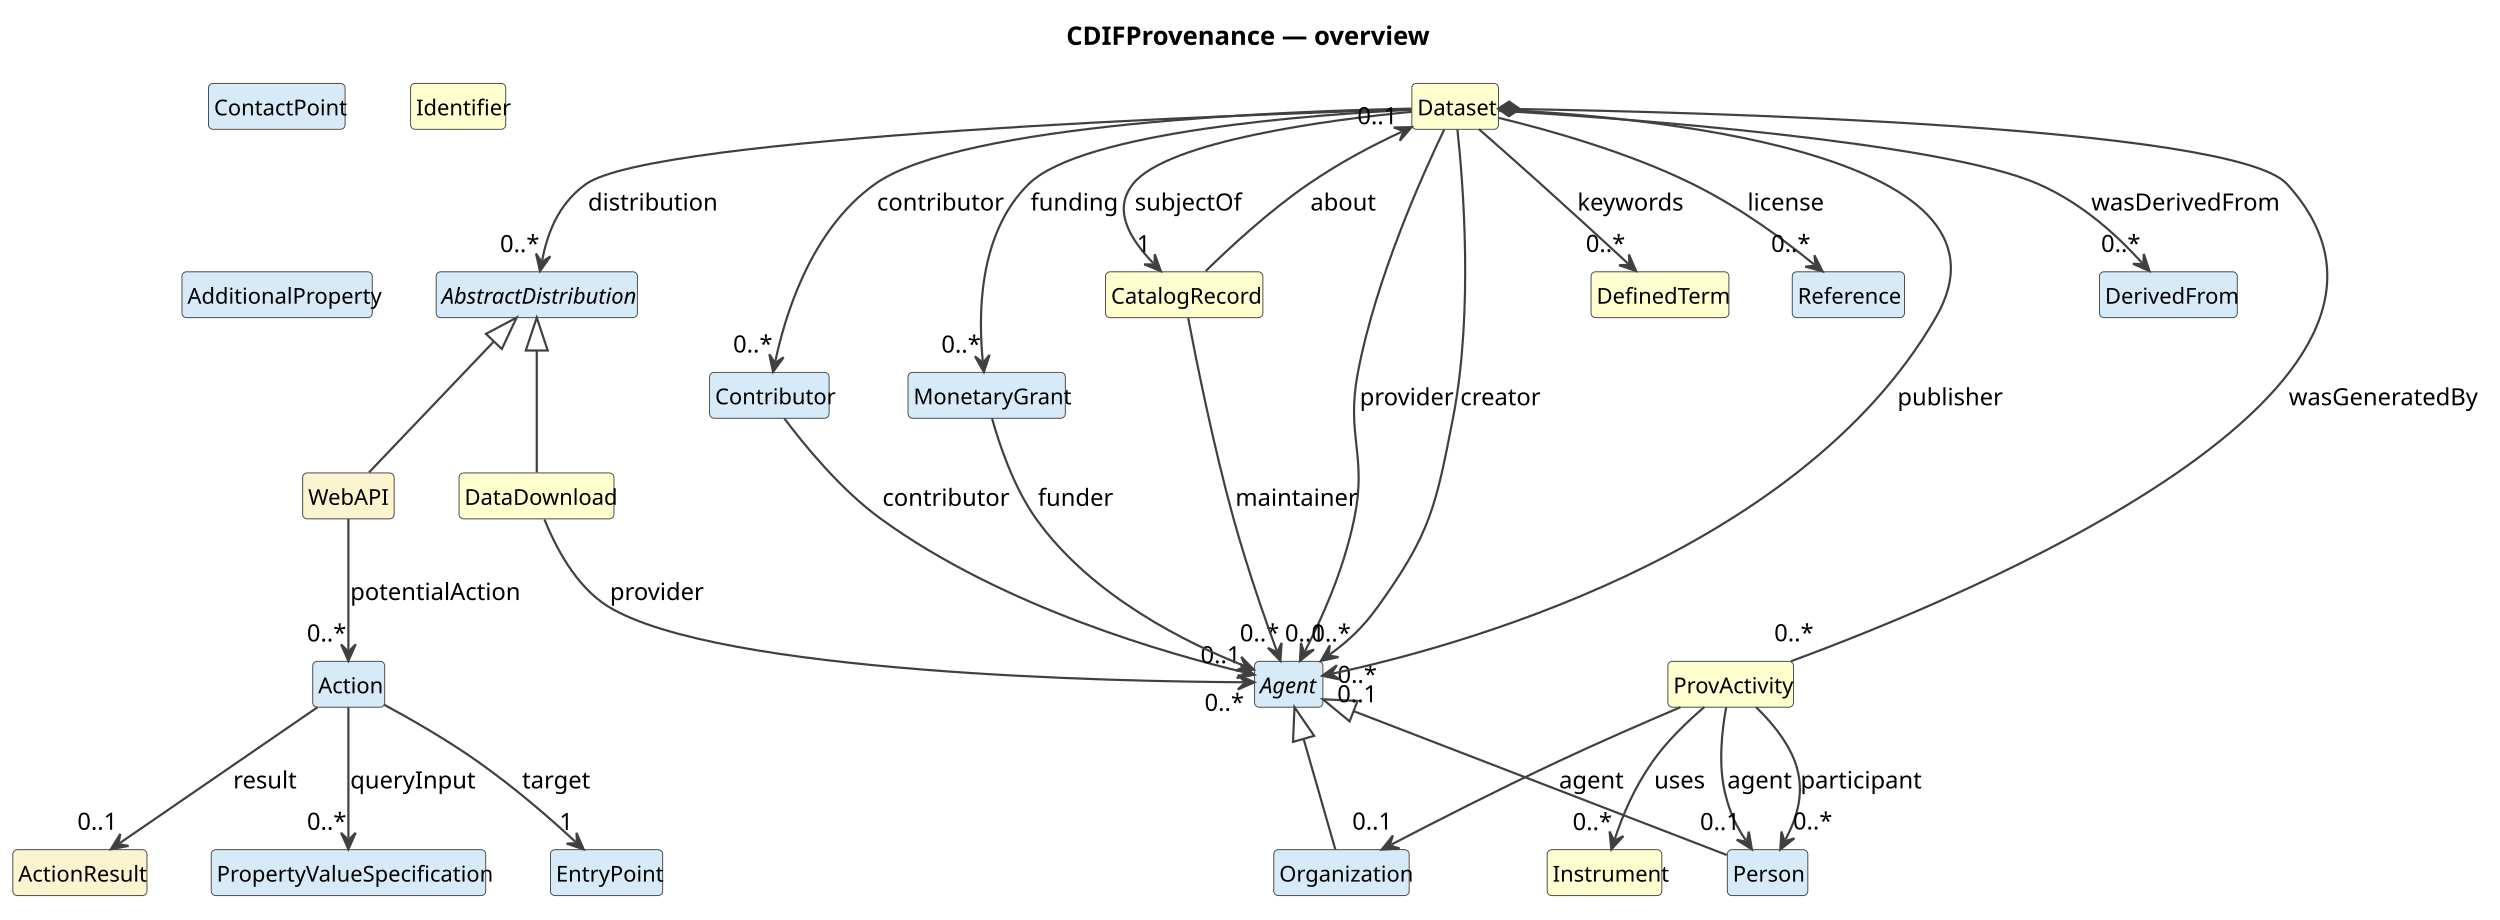
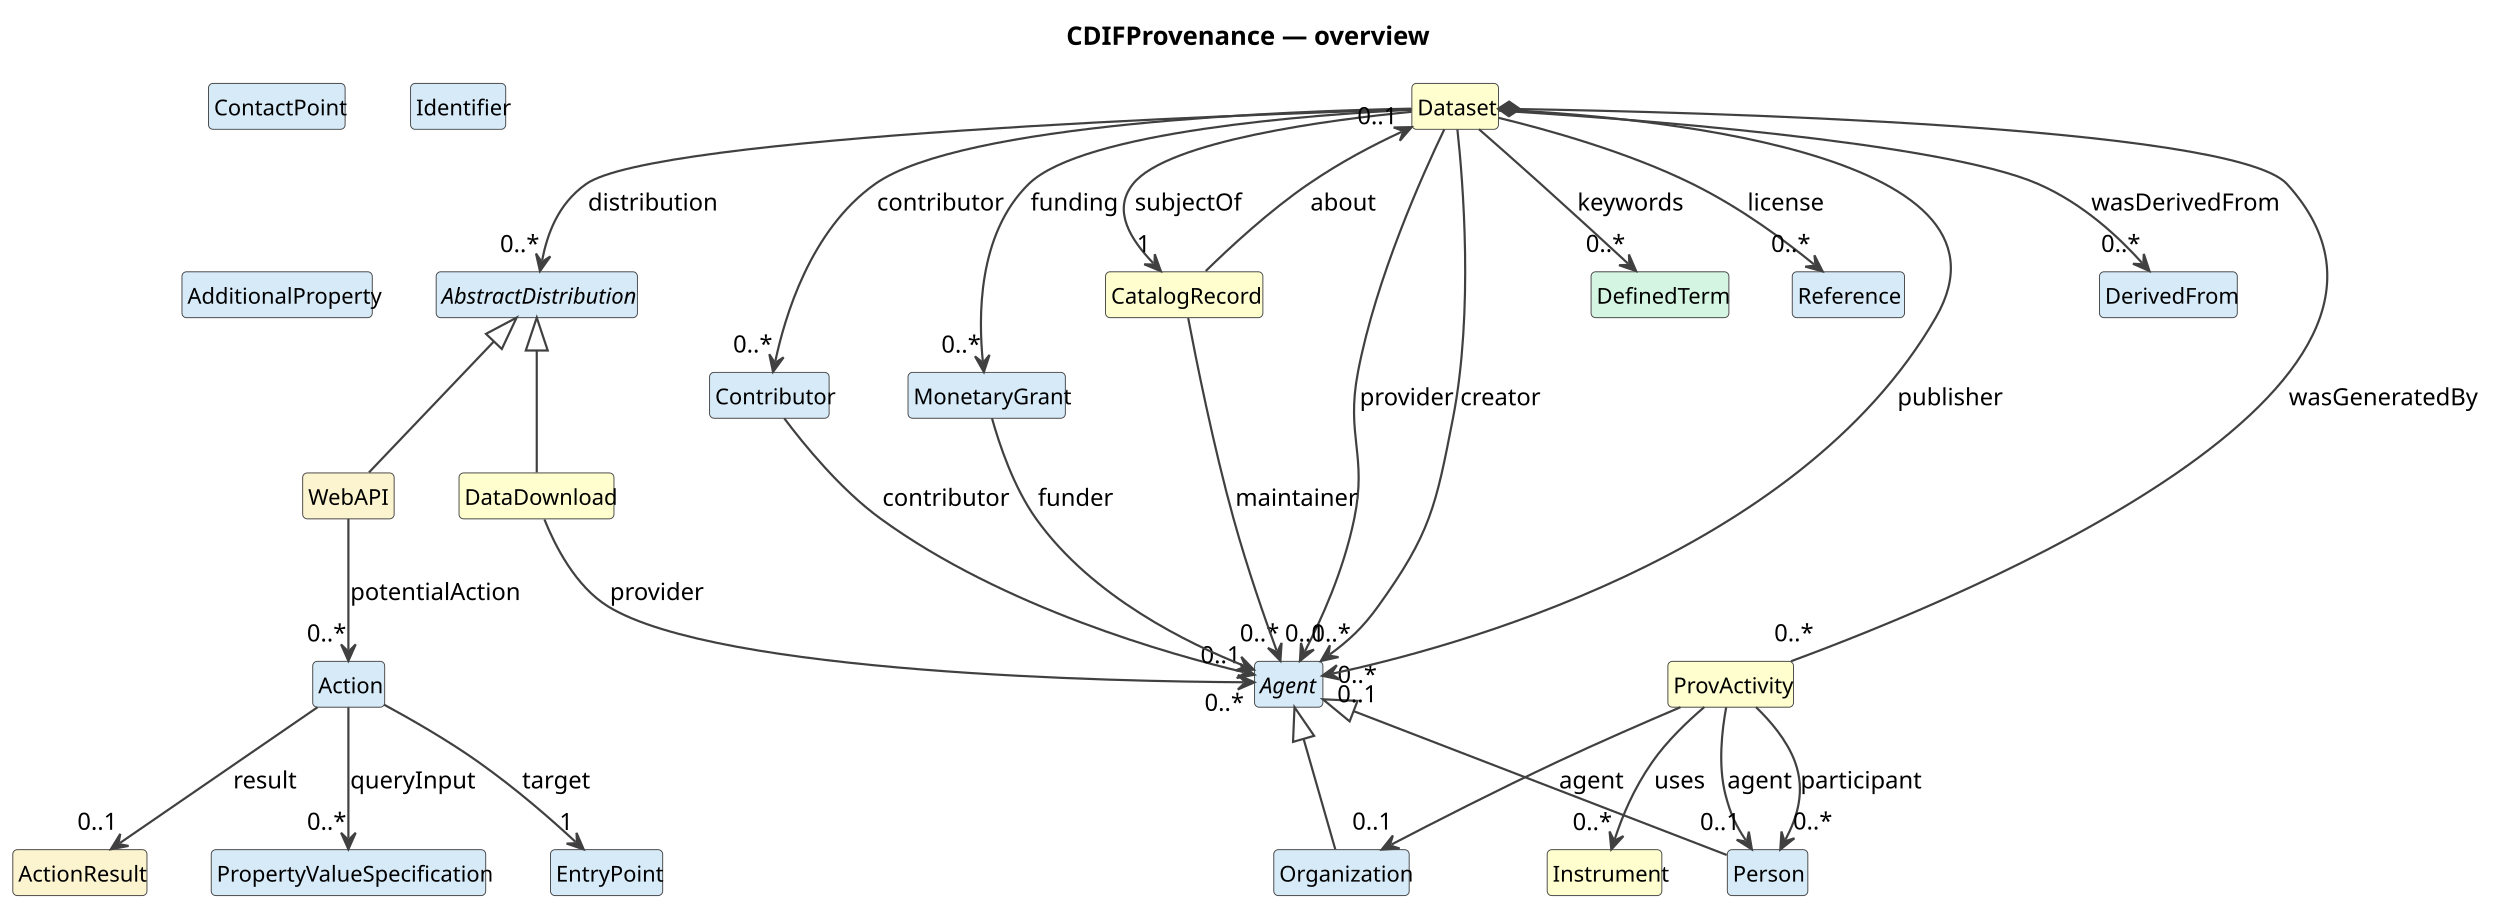
<svg xmlns="http://www.w3.org/2000/svg" contentStyleType="text/css" data-diagram-type="CLASS" height="503px" preserveAspectRatio="none" style="width:1367px;height:503px;background:#FFFFFF;" version="1.1" viewBox="0 0 1367 503" width="1367px" zoomAndPan="magnify">
  <defs />
  <g>
    <g class="title" data-source-line="1">
      <text fill="#000000" font-family="sans-serif" font-size="14" font-weight="700" lengthAdjust="spacing" textLength="194.175" x="583.023" y="24.533">CDIFProvenance — overview</text>
    </g>
    <g class="entity" data-qualified-name="ProvActivity" data-source-line="12" id="ent0002">
      <rect fill="#FEFECE" height="25.094" rx="2.5" ry="2.5" style="stroke:#404040;stroke-width:0.5;" width="68.678" x="912" y="361.609" />
      <text fill="#000000" font-family="sans-serif" font-size="12" lengthAdjust="spacing" textLength="62.678" x="915" y="379.066">ProvActivity</text>
    </g>
    <g class="entity" data-qualified-name="Instrument" data-source-line="13" id="ent0003">
      <rect fill="#FEFECE" height="25.094" rx="2.5" ry="2.5" style="stroke:#404040;stroke-width:0.5;" width="62.69" x="846" y="464.609" />
      <text fill="#000000" font-family="sans-serif" font-size="12" lengthAdjust="spacing" textLength="56.69" x="849" y="482.066">Instrument</text>
    </g>
    <g class="entity" data-qualified-name="Dataset" data-source-line="14" id="ent0004">
      <rect fill="#FEFECE" height="25.094" rx="2.5" ry="2.5" style="stroke:#404040;stroke-width:0.5;" width="47.355" x="772" y="45.609" />
      <text fill="#000000" font-family="sans-serif" font-size="12" lengthAdjust="spacing" textLength="41.355" x="775" y="63.066">Dataset</text>
    </g>
    <g class="entity" data-qualified-name="AbstractDistribution" data-source-line="15" id="ent0005">
      <rect fill="#D6EAF8" height="25.094" rx="2.5" ry="2.5" style="stroke:#404040;stroke-width:0.5;" width="110.039" x="238.5" y="148.609" />
      <text fill="#000000" font-family="sans-serif" font-size="12" font-style="italic" lengthAdjust="spacing" textLength="104.039" x="241.5" y="166.066">AbstractDistribution</text>
    </g>
    <g class="entity" data-qualified-name="DataDownload" data-source-line="16" id="ent0006">
      <rect fill="#FEFECE" height="25.094" rx="2.5" ry="2.5" style="stroke:#404040;stroke-width:0.5;" width="84.715" x="251" y="258.609" />
      <text fill="#000000" font-family="sans-serif" font-size="12" lengthAdjust="spacing" textLength="78.715" x="254" y="276.066">DataDownload</text>
    </g>
    <g class="entity" data-qualified-name="WebAPI" data-source-line="17" id="ent0007">
      <rect fill="#FCF3CF" height="25.094" rx="2.5" ry="2.5" style="stroke:#404040;stroke-width:0.5;" width="50.016" x="165.5" y="258.609" />
      <text fill="#000000" font-family="sans-serif" font-size="12" lengthAdjust="spacing" textLength="44.016" x="168.5" y="276.066">WebAPI</text>
    </g>
    <g class="entity" data-qualified-name="Action" data-source-line="18" id="ent0008">
      <rect fill="#D6EAF8" height="25.094" rx="2.5" ry="2.5" style="stroke:#404040;stroke-width:0.5;" width="39.352" x="171" y="361.609" />
      <text fill="#000000" font-family="sans-serif" font-size="12" lengthAdjust="spacing" textLength="33.352" x="174" y="379.066">Action</text>
    </g>
    <g class="entity" data-qualified-name="EntryPoint" data-source-line="19" id="ent0009">
      <rect fill="#D6EAF8" height="25.094" rx="2.5" ry="2.5" style="stroke:#404040;stroke-width:0.5;" width="61.359" x="301" y="464.609" />
      <text fill="#000000" font-family="sans-serif" font-size="12" lengthAdjust="spacing" textLength="55.359" x="304" y="482.066">EntryPoint</text>
    </g>
    <g class="entity" data-qualified-name="ActionResult" data-source-line="20" id="ent0010">
      <rect fill="#FCF3CF" height="25.094" rx="2.5" ry="2.5" style="stroke:#404040;stroke-width:0.5;" width="73.365" x="7" y="464.609" />
      <text fill="#000000" font-family="sans-serif" font-size="12" lengthAdjust="spacing" textLength="67.365" x="10" y="482.066">ActionResult</text>
    </g>
    <g class="entity" data-qualified-name="PropertyValueSpecification" data-source-line="21" id="ent0011">
      <rect fill="#D6EAF8" height="25.094" rx="2.5" ry="2.5" style="stroke:#404040;stroke-width:0.5;" width="150.082" x="115.5" y="464.609" />
      <text fill="#000000" font-family="sans-serif" font-size="12" lengthAdjust="spacing" textLength="144.082" x="118.5" y="482.066">PropertyValueSpecification</text>
    </g>
    <g class="entity" data-qualified-name="Agent" data-source-line="22" id="ent0012">
      <rect fill="#D6EAF8" height="25.094" rx="2.5" ry="2.5" style="stroke:#404040;stroke-width:0.5;" width="37.359" x="686" y="361.609" />
      <text fill="#000000" font-family="sans-serif" font-size="12" font-style="italic" lengthAdjust="spacing" textLength="31.359" x="689" y="379.066">Agent</text>
    </g>
    <g class="entity" data-qualified-name="Person" data-source-line="23" id="ent0013">
      <rect fill="#D6EAF8" height="25.094" rx="2.5" ry="2.5" style="stroke:#404040;stroke-width:0.5;" width="44.022" x="944.5" y="464.609" />
      <text fill="#000000" font-family="sans-serif" font-size="12" lengthAdjust="spacing" textLength="38.022" x="947.5" y="482.066">Person</text>
    </g>
    <g class="entity" data-qualified-name="ContactPoint" data-source-line="24" id="ent0014">
      <rect fill="#D6EAF8" height="25.094" rx="2.5" ry="2.5" style="stroke:#404040;stroke-width:0.5;" width="74.707" x="114" y="45.609" />
      <text fill="#000000" font-family="sans-serif" font-size="12" lengthAdjust="spacing" textLength="68.707" x="117" y="63.066">ContactPoint</text>
    </g>
    <g class="entity" data-qualified-name="Organization" data-source-line="25" id="ent0015">
      <rect fill="#D6EAF8" height="25.094" rx="2.5" ry="2.5" style="stroke:#404040;stroke-width:0.5;" width="74.039" x="696.5" y="464.609" />
      <text fill="#000000" font-family="sans-serif" font-size="12" lengthAdjust="spacing" textLength="68.039" x="699.5" y="482.066">Organization</text>
    </g>
    <g class="entity" data-qualified-name="Contributor" data-source-line="26" id="ent0016">
      <rect fill="#D6EAF8" height="25.094" rx="2.5" ry="2.5" style="stroke:#404040;stroke-width:0.5;" width="65.361" x="388" y="203.609" />
      <text fill="#000000" font-family="sans-serif" font-size="12" lengthAdjust="spacing" textLength="59.361" x="391" y="221.066">Contributor</text>
    </g>
    <g class="entity" data-qualified-name="DefinedTerm" data-source-line="27" id="ent0017">
-       <rect fill="#FEFECE" height="25.094" rx="2.5" ry="2.5" style="stroke:#404040;stroke-width:0.5;" width="75.357" x="870" y="148.609" />
+       <rect fill="#D5F5E3" height="25.094" rx="2.5" ry="2.5" style="stroke:#404040;stroke-width:0.5;" width="75.357" x="870" y="148.609" />
      <text fill="#000000" font-family="sans-serif" font-size="12" lengthAdjust="spacing" textLength="69.357" x="873" y="166.066">DefinedTerm</text>
    </g>
    <g class="entity" data-qualified-name="Identifier" data-source-line="28" id="ent0018">
-       <rect fill="#FEFECE" height="25.094" rx="2.5" ry="2.5" style="stroke:#404040;stroke-width:0.5;" width="52.025" x="224.5" y="45.609" />
+       <rect fill="#D6EAF8" height="25.094" rx="2.5" ry="2.5" style="stroke:#404040;stroke-width:0.5;" width="52.025" x="224.5" y="45.609" />
      <text fill="#000000" font-family="sans-serif" font-size="12" lengthAdjust="spacing" textLength="46.025" x="227.5" y="63.066">Identifier</text>
    </g>
    <g class="entity" data-qualified-name="AdditionalProperty" data-source-line="29" id="ent0019">
      <rect fill="#D6EAF8" height="25.094" rx="2.5" ry="2.5" style="stroke:#404040;stroke-width:0.5;" width="104.057" x="99.5" y="148.609" />
      <text fill="#000000" font-family="sans-serif" font-size="12" lengthAdjust="spacing" textLength="98.057" x="102.5" y="166.066">AdditionalProperty</text>
    </g>
    <g class="entity" data-qualified-name="Reference" data-source-line="30" id="ent0020">
      <rect fill="#D6EAF8" height="25.094" rx="2.5" ry="2.5" style="stroke:#404040;stroke-width:0.5;" width="61.365" x="980" y="148.609" />
      <text fill="#000000" font-family="sans-serif" font-size="12" lengthAdjust="spacing" textLength="55.365" x="983" y="166.066">Reference</text>
    </g>
    <g class="entity" data-qualified-name="MonetaryGrant" data-source-line="31" id="ent0021">
      <rect fill="#D6EAF8" height="25.094" rx="2.5" ry="2.5" style="stroke:#404040;stroke-width:0.5;" width="86.033" x="496.5" y="203.609" />
      <text fill="#000000" font-family="sans-serif" font-size="12" lengthAdjust="spacing" textLength="80.033" x="499.5" y="221.066">MonetaryGrant</text>
    </g>
    <g class="entity" data-qualified-name="DerivedFrom" data-source-line="32" id="ent0022">
      <rect fill="#D6EAF8" height="25.094" rx="2.5" ry="2.5" style="stroke:#404040;stroke-width:0.5;" width="75.346" x="1148" y="148.609" />
      <text fill="#000000" font-family="sans-serif" font-size="12" lengthAdjust="spacing" textLength="69.346" x="1151" y="166.066">DerivedFrom</text>
    </g>
    <g class="entity" data-qualified-name="CatalogRecord" data-source-line="33" id="ent0023">
      <rect fill="#FEFECE" height="25.094" rx="2.5" ry="2.5" style="stroke:#404040;stroke-width:0.5;" width="86.045" x="604.5" y="148.609" />
      <text fill="#000000" font-family="sans-serif" font-size="12" lengthAdjust="spacing" textLength="80.045" x="607.5" y="166.066">CatalogRecord</text>
    </g>
    <g class="link" data-entity-1="ent0005" data-entity-2="ent0006" data-link-type="extension" data-source-line="34" id="lnk24">
      <path codeLine="34" d="M293.5,191.669 C293.5,212.349 293.5,237.449 293.5,258.309" fill="none" id="AbstractDistribution-backto-DataDownload" style="stroke:#404040;stroke-width:1.2;" />
      <polygon fill="none" points="293.5,173.669,287.5,191.669,299.5,191.669,293.5,173.669" style="stroke:#404040;stroke-width:1.2;" />
    </g>
    <g class="link" data-entity-1="ent0005" data-entity-2="ent0007" data-link-type="extension" data-source-line="35" id="lnk25">
      <path codeLine="35" d="M270.058,186.696 C250.338,207.376 221.64,237.449 201.76,258.309" fill="none" id="AbstractDistribution-backto-WebAPI" style="stroke:#404040;stroke-width:1.2;" />
      <polygon fill="none" points="282.48,173.669,265.716,182.555,274.4,190.837,282.48,173.669" style="stroke:#404040;stroke-width:1.2;" />
    </g>
    <g class="link" data-entity-1="ent0012" data-entity-2="ent0013" data-link-type="extension" data-source-line="36" id="lnk26">
      <path codeLine="36" d="M740.135,388.846 C787.304,407.036 893.51,447.969 944.18,467.509" fill="none" id="Agent-backto-Person" style="stroke:#404040;stroke-width:1.2;" />
      <polygon fill="none" points="723.34,382.369,737.976,394.444,742.293,383.248,723.34,382.369" style="stroke:#404040;stroke-width:1.2;" />
    </g>
    <g class="link" data-entity-1="ent0012" data-entity-2="ent0015" data-link-type="extension" data-source-line="37" id="lnk27">
      <path codeLine="37" d="M712.796,404.001 C718.356,423.371 724.53,444.849 730.12,464.349" fill="none" id="Agent-backto-Organization" style="stroke:#404040;stroke-width:1.2;" />
      <polygon fill="none" points="707.83,386.699,707.029,405.656,718.563,402.345,707.83,386.699" style="stroke:#404040;stroke-width:1.2;" />
    </g>
    <g class="link" data-entity-1="ent0002" data-entity-2="ent0003" data-link-type="dependency" data-source-line="38" id="lnk28">
      <path codeLine="38" d="M931.92,386.619 C922.85,394.359 911.44,405.199 903.5,416.609 C892.95,431.789 887.136,446.247 882.966,458.767" fill="none" id="ProvActivity-to-Instrument" style="stroke:#404040;stroke-width:1.2;" />
      <polygon fill="#404040" points="881.07,464.459,887.709,457.185,882.65,459.716,880.119,454.656,881.07,464.459" style="stroke:#404040;stroke-width:1.2;" />
      <text fill="#000000" font-family="sans-serif" font-size="13" lengthAdjust="spacing" textLength="27.46" x="904.5" y="431.104">uses</text>
      <text fill="#000000" font-family="sans-serif" font-size="13" lengthAdjust="spacing" textLength="19.513" x="859.897" y="453.874">0..*</text>
    </g>
    <g class="link" data-entity-1="ent0002" data-entity-2="ent0013" data-link-type="dependency" data-source-line="39" id="lnk29">
      <path codeLine="39" d="M943.89,386.719 C941.62,398.869 939.31,418.389 943.5,434.609 C946.3,445.459 949.29,451.498 954.6,459.458" fill="none" id="ProvActivity-to-Person" style="stroke:#404040;stroke-width:1.2;" />
      <polygon fill="#404040" points="957.93,464.449,956.263,454.743,955.155,460.29,949.608,459.182,957.93,464.449" style="stroke:#404040;stroke-width:1.2;" />
      <text fill="#000000" font-family="sans-serif" font-size="13" lengthAdjust="spacing" textLength="32.532" x="944.5" y="431.104">agent</text>
      <text fill="#000000" font-family="sans-serif" font-size="13" lengthAdjust="spacing" textLength="21.684" x="929.552" y="453.86">0..1</text>
    </g>
    <g class="link" data-entity-1="ent0002" data-entity-2="ent0013" data-link-type="dependency" data-source-line="41" id="lnk31">
      <path codeLine="41" d="M960.17,386.659 C968.06,394.259 977.23,404.919 981.5,416.609 C987.42,432.819 982.623,447.024 976.263,459.174" fill="none" id="ProvActivity-to-Person-1" style="stroke:#404040;stroke-width:1.2;" />
      <polygon fill="#404040" points="973.48,464.489,981.198,458.371,975.799,460.06,974.11,454.661,973.48,464.489" style="stroke:#404040;stroke-width:1.2;" />
      <text fill="#000000" font-family="sans-serif" font-size="13" lengthAdjust="spacing" textLength="59.979" x="984.5" y="431.104">participant</text>
      <text fill="#000000" font-family="sans-serif" font-size="13" lengthAdjust="spacing" textLength="19.513" x="980.379" y="453.532">0..*</text>
    </g>
    <g class="link" data-entity-1="ent0002" data-entity-2="ent0015" data-link-type="dependency" data-source-line="40" id="lnk30">
      <path codeLine="40" d="M918.88,386.699 C899.83,394.809 873.98,406.039 851.5,416.609 C817.66,432.519 784.392,449.519 760.822,461.789" fill="none" id="ProvActivity-to-Organization" style="stroke:#404040;stroke-width:1.2;" />
      <polygon fill="#404040" points="755.5,464.559,765.33,463.952,759.935,462.251,761.636,456.856,755.5,464.559" style="stroke:#404040;stroke-width:1.2;" />
      <text fill="#000000" font-family="sans-serif" font-size="13" lengthAdjust="spacing" textLength="32.532" x="852.5" y="431.104">agent</text>
      <text fill="#000000" font-family="sans-serif" font-size="13" lengthAdjust="spacing" textLength="21.684" x="739.377" y="453.631">0..1</text>
    </g>
    <g class="link" data-entity-1="ent0004" data-entity-2="ent0002" data-link-type="composition" data-source-line="42" id="lnk32">
      <path codeLine="42" d="M831.128,59.651 C920.338,61.151 1221.19,68.499 1250.5,100.609 C1351.81,211.579 1076.84,325.629 979.33,361.559" fill="none" id="Dataset-backto-ProvActivity" style="stroke:#404040;stroke-width:1.2;" />
      <polygon fill="#404040" points="819.13,59.449,825.062,63.55,831.128,59.651,825.196,55.551,819.13,59.449" style="stroke:#404040;stroke-width:1.2;" />
      <text fill="#000000" font-family="sans-serif" font-size="13" lengthAdjust="spacing" textLength="99.722" x="1251.5" y="221.605">wasGeneratedBy</text>
      <text fill="#000000" font-family="sans-serif" font-size="13" lengthAdjust="spacing" textLength="19.513" x="970.126" y="350.631">0..*</text>
    </g>
    <g class="link" data-entity-1="ent0004" data-entity-2="ent0012" data-link-type="dependency" data-source-line="43" id="lnk33">
      <path codeLine="43" d="M789.75,70.719 C778.16,94.789 752.3,152.159 742.5,203.609 C735.84,238.549 747.7,248.779 740.5,283.609 C734.47,312.809 722.168,339.336 713.558,356.046" fill="none" id="Dataset-to-Agent" style="stroke:#404040;stroke-width:1.2;" />
      <polygon fill="#404040" points="710.81,361.379,718.488,355.211,713.1,356.935,711.377,351.547,710.81,361.379" style="stroke:#404040;stroke-width:1.2;" />
      <text fill="#000000" font-family="sans-serif" font-size="13" lengthAdjust="spacing" textLength="46.966" x="743.5" y="221.605">provider</text>
      <text fill="#000000" font-family="sans-serif" font-size="13" lengthAdjust="spacing" textLength="19.513" x="717.065" y="350.763">0..*</text>
    </g>
    <g class="link" data-entity-1="ent0004" data-entity-2="ent0012" data-link-type="dependency" data-source-line="45" id="lnk35">
      <path codeLine="45" d="M796.9,70.769 C799.92,98.459 805.86,170.259 794.5,228.609 C785.08,276.969 782.27,291.609 753.5,331.609 C745.04,343.379 737.382,350.346 727.122,357.856" fill="none" id="Dataset-to-Agent-1" style="stroke:#404040;stroke-width:1.2;" />
      <polygon fill="#404040" points="722.28,361.399,731.905,359.311,726.315,358.446,727.18,352.856,722.28,361.399" style="stroke:#404040;stroke-width:1.2;" />
      <text fill="#000000" font-family="sans-serif" font-size="13" lengthAdjust="spacing" textLength="40.46" x="798.5" y="221.605">creator</text>
      <text fill="#000000" font-family="sans-serif" font-size="13" lengthAdjust="spacing" textLength="19.513" x="731.342" y="373.377">0..*</text>
    </g>
    <g class="link" data-entity-1="ent0004" data-entity-2="ent0012" data-link-type="dependency" data-source-line="47" id="lnk37">
      <path codeLine="47" d="M819.23,59.909 C893.21,63.389 1111.61,81.509 1058.5,173.609 C982.73,304.999 790.409,355.16 728.869,368.26" fill="none" id="Dataset-to-Agent-2" style="stroke:#404040;stroke-width:1.2;" />
      <polygon fill="#404040" points="723,369.509,732.636,371.548,727.89,368.468,730.97,363.723,723,369.509" style="stroke:#404040;stroke-width:1.2;" />
      <text fill="#000000" font-family="sans-serif" font-size="13" lengthAdjust="spacing" textLength="52.755" x="1037.5" y="221.605">publisher</text>
      <text fill="#000000" font-family="sans-serif" font-size="13" lengthAdjust="spacing" textLength="21.684" x="731.202" y="383.997">0..1</text>
    </g>
    <g class="link" data-entity-1="ent0004" data-entity-2="ent0005" data-link-type="dependency" data-source-line="44" id="lnk34">
      <path codeLine="44" d="M771.86,59.789 C681.01,62.589 357.62,74.339 320.5,100.609 C304.76,111.749 299.187,128.444 296.427,142.364" fill="none" id="Dataset-to-AbstractDistribution" style="stroke:#404040;stroke-width:1.2;" />
      <polygon fill="#404040" points="295.26,148.249,300.934,140.199,296.232,143.345,293.087,138.643,295.26,148.249" style="stroke:#404040;stroke-width:1.2;" />
      <text fill="#000000" font-family="sans-serif" font-size="13" lengthAdjust="spacing" textLength="62.867" x="321.5" y="115.105">distribution</text>
      <text fill="#000000" font-family="sans-serif" font-size="13" lengthAdjust="spacing" textLength="19.513" x="273.399" y="137.841">0..*</text>
    </g>
    <g class="link" data-entity-1="ent0004" data-entity-2="ent0016" data-link-type="dependency" data-source-line="46" id="lnk36">
      <path codeLine="46" d="M771.69,59.409 C706.3,60.669 525.73,67.179 478.5,100.609 C442.85,125.849 429.048,173.693 423.948,197.483" fill="none" id="Dataset-to-Contributor" style="stroke:#404040;stroke-width:1.2;" />
      <polygon fill="#404040" points="422.69,203.349,428.488,195.388,423.738,198.46,420.665,193.711,422.69,203.349" style="stroke:#404040;stroke-width:1.2;" />
      <text fill="#000000" font-family="sans-serif" font-size="13" lengthAdjust="spacing" textLength="61.42" x="479.5" y="115.105">contributor</text>
      <text fill="#000000" font-family="sans-serif" font-size="13" lengthAdjust="spacing" textLength="19.513" x="400.841" y="192.721">0..*</text>
    </g>
    <g class="link" data-entity-1="ent0004" data-entity-2="ent0021" data-link-type="dependency" data-source-line="48" id="lnk38">
      <path codeLine="48" d="M771.94,60.029 C718.82,62.619 592.02,71.729 562.5,100.609 C534.24,128.259 535.1,174.248 537.39,197.438" fill="none" id="Dataset-to-MonetaryGrant" style="stroke:#404040;stroke-width:1.2;" />
      <polygon fill="#404040" points="537.98,203.409,541.076,194.06,537.489,198.434,533.115,194.846,537.98,203.409" style="stroke:#404040;stroke-width:1.2;" />
      <text fill="#000000" font-family="sans-serif" font-size="13" lengthAdjust="spacing" textLength="42.65" x="563.5" y="115.105">funding</text>
      <text fill="#000000" font-family="sans-serif" font-size="13" lengthAdjust="spacing" textLength="19.513" x="514.735" y="192.805">0..*</text>
    </g>
    <g class="link" data-entity-1="ent0004" data-entity-2="ent0022" data-link-type="dependency" data-source-line="49" id="lnk39">
      <path codeLine="49" d="M819.33,60.479 C883.96,64.459 1061.31,77.269 1114.5,100.609 C1139.54,111.589 1158.596,129.788 1171.286,143.758" fill="none" id="Dataset-to-DerivedFrom" style="stroke:#404040;stroke-width:1.2;" />
      <polygon fill="#404040" points="1175.32,148.199,1172.229,138.848,1171.958,144.498,1166.308,144.227,1175.32,148.199" style="stroke:#404040;stroke-width:1.2;" />
      <text fill="#000000" font-family="sans-serif" font-size="13" lengthAdjust="spacing" textLength="98.243" x="1143.5" y="115.105">wasDerivedFrom</text>
      <text fill="#000000" font-family="sans-serif" font-size="13" lengthAdjust="spacing" textLength="19.513" x="1148.849" y="137.772">0..*</text>
    </g>
    <g class="link" data-entity-1="ent0004" data-entity-2="ent0023" data-link-type="dependency" data-source-line="50" id="lnk40">
      <path codeLine="50" d="M771.85,61.129 C728.32,65.389 638.25,76.919 619.5,100.609 C607.88,115.289 618.498,131.239 630.608,143.929" fill="none" id="Dataset-to-CatalogRecord" style="stroke:#404040;stroke-width:1.2;" />
      <polygon fill="#404040" points="634.75,148.269,631.43,138.997,631.298,144.652,625.643,144.52,634.75,148.269" style="stroke:#404040;stroke-width:1.2;" />
      <text fill="#000000" font-family="sans-serif" font-size="13" lengthAdjust="spacing" textLength="54.914" x="620.5" y="115.105">subjectOf</text>
      <text fill="#000000" font-family="sans-serif" font-size="13" lengthAdjust="spacing" textLength="7.23" x="621.59" y="137.868">1</text>
    </g>
    <g class="link" data-entity-1="ent0023" data-entity-2="ent0004" data-link-type="dependency" data-source-line="60" id="lnk50">
      <path codeLine="60" d="M659.3,148.199 C672.32,135.449 694.25,115.109 715.5,100.609 C733.47,88.349 750.074,79.71 766.464,72.05" fill="none" id="CatalogRecord-to-Dataset" style="stroke:#404040;stroke-width:1.2;" />
      <polygon fill="#404040" points="771.9,69.509,762.053,69.696,767.37,71.626,765.44,76.944,771.9,69.509" style="stroke:#404040;stroke-width:1.2;" />
      <text fill="#000000" font-family="sans-serif" font-size="13" lengthAdjust="spacing" textLength="32.532" x="716.5" y="115.105">about</text>
      <text fill="#000000" font-family="sans-serif" font-size="13" lengthAdjust="spacing" textLength="21.684" x="742.204" y="67.909">0..1</text>
    </g>
    <g class="link" data-entity-1="ent0004" data-entity-2="ent0017" data-link-type="dependency" data-source-line="51" id="lnk41">
      <path codeLine="51" d="M808.72,70.669 C818.17,78.959 831.17,90.419 842.5,100.609 C860.7,116.979 877.13,132.06 890.2,144.12" fill="none" id="Dataset-to-DefinedTerm" style="stroke:#404040;stroke-width:1.2;" />
      <polygon fill="#404040" points="894.61,148.189,890.708,139.146,890.935,144.799,885.283,145.026,894.61,148.189" style="stroke:#404040;stroke-width:1.2;" />
      <text fill="#000000" font-family="sans-serif" font-size="13" lengthAdjust="spacing" textLength="54.907" x="862.5" y="115.105">keywords</text>
      <text fill="#000000" font-family="sans-serif" font-size="13" lengthAdjust="spacing" textLength="19.513" x="867.103" y="137.758">0..*</text>
    </g>
    <g class="link" data-entity-1="ent0004" data-entity-2="ent0020" data-link-type="dependency" data-source-line="52" id="lnk42">
      <path codeLine="52" d="M819.34,64.419 C846.06,70.889 890.26,83.159 925.5,100.609 C952.46,113.959 975.767,131.422 991.947,144.592" fill="none" id="Dataset-to-Reference" style="stroke:#404040;stroke-width:1.2;" />
      <polygon fill="#404040" points="996.6,148.379,992.145,139.596,992.722,145.223,987.095,145.8,996.6,148.379" style="stroke:#404040;stroke-width:1.2;" />
      <text fill="#000000" font-family="sans-serif" font-size="13" lengthAdjust="spacing" textLength="40.466" x="955.5" y="115.105">license</text>
      <text fill="#000000" font-family="sans-serif" font-size="13" lengthAdjust="spacing" textLength="19.513" x="968.415" y="137.763">0..*</text>
    </g>
    <g class="link" data-entity-1="ent0006" data-entity-2="ent0012" data-link-type="dependency" data-source-line="53" id="lnk43">
      <path codeLine="53" d="M297.69,284.019 C303.28,297.989 314.61,320.619 332.5,331.609 C392.72,368.599 613.14,372.653 679.88,373.053" fill="none" id="DataDownload-to-Agent" style="stroke:#404040;stroke-width:1.2;" />
      <polygon fill="#404040" points="685.88,373.089,676.904,369.036,680.88,373.059,676.856,377.035,685.88,373.089" style="stroke:#404040;stroke-width:1.2;" />
      <text fill="#000000" font-family="sans-serif" font-size="13" lengthAdjust="spacing" textLength="46.966" x="333.5" y="328.104">provider</text>
      <text fill="#000000" font-family="sans-serif" font-size="13" lengthAdjust="spacing" textLength="19.513" x="658.642" y="388.673">0..*</text>
    </g>
    <g class="link" data-entity-1="ent0007" data-entity-2="ent0008" data-link-type="dependency" data-source-line="54" id="lnk44">
      <path codeLine="54" d="M190.5,283.699 C190.5,303.069 190.5,335.849 190.5,355.349" fill="none" id="WebAPI-to-Action" style="stroke:#404040;stroke-width:1.2;" />
      <polygon fill="#404040" points="190.5,361.349,194.5,352.349,190.5,356.349,186.5,352.349,190.5,361.349" style="stroke:#404040;stroke-width:1.2;" />
      <text fill="#000000" font-family="sans-serif" font-size="13" lengthAdjust="spacing" textLength="85.281" x="191.5" y="328.104">potentialAction</text>
      <text fill="#000000" font-family="sans-serif" font-size="13" lengthAdjust="spacing" textLength="19.513" x="167.791" y="350.721">0..*</text>
    </g>
    <g class="link" data-entity-1="ent0008" data-entity-2="ent0009" data-link-type="dependency" data-source-line="55" id="lnk45">
      <path codeLine="55" d="M210.05,385.329 C224.64,393.239 244.84,404.799 261.5,416.609 C282.84,431.739 301.163,447.827 314.733,460.367" fill="none" id="Action-to-EntryPoint" style="stroke:#404040;stroke-width:1.2;" />
      <polygon fill="#404040" points="319.14,464.439,315.245,455.394,315.468,461.046,309.815,461.269,319.14,464.439" style="stroke:#404040;stroke-width:1.2;" />
      <text fill="#000000" font-family="sans-serif" font-size="13" lengthAdjust="spacing" textLength="33.243" x="285.5" y="431.104">target</text>
      <text fill="#000000" font-family="sans-serif" font-size="13" lengthAdjust="spacing" textLength="7.23" x="305.87" y="453.846">1</text>
    </g>
    <g class="link" data-entity-1="ent0008" data-entity-2="ent0010" data-link-type="dependency" data-source-line="56" id="lnk46">
      <path codeLine="56" d="M173.64,386.699 C145.43,406.069 93.935,441.451 65.565,460.951" fill="none" id="Action-to-ActionResult" style="stroke:#404040;stroke-width:1.2;" />
      <polygon fill="#404040" points="60.62,464.349,70.303,462.548,64.74,461.517,65.771,455.955,60.62,464.349" style="stroke:#404040;stroke-width:1.2;" />
      <text fill="#000000" font-family="sans-serif" font-size="13" lengthAdjust="spacing" textLength="31.789" x="127.5" y="431.104">result</text>
      <text fill="#000000" font-family="sans-serif" font-size="13" lengthAdjust="spacing" textLength="21.684" x="42.289" y="453.721">0..1</text>
    </g>
    <g class="link" data-entity-1="ent0008" data-entity-2="ent0011" data-link-type="dependency" data-source-line="57" id="lnk47">
      <path codeLine="57" d="M190.5,386.699 C190.5,406.069 190.5,438.849 190.5,458.349" fill="none" id="Action-to-PropertyValueSpecification" style="stroke:#404040;stroke-width:1.2;" />
      <polygon fill="#404040" points="190.5,464.349,194.5,455.349,190.5,459.349,186.5,455.349,190.5,464.349" style="stroke:#404040;stroke-width:1.2;" />
      <text fill="#000000" font-family="sans-serif" font-size="13" lengthAdjust="spacing" textLength="61.433" x="191.5" y="431.104">queryInput</text>
      <text fill="#000000" font-family="sans-serif" font-size="13" lengthAdjust="spacing" textLength="19.513" x="167.844" y="453.721">0..*</text>
    </g>
    <g class="link" data-entity-1="ent0016" data-entity-2="ent0012" data-link-type="dependency" data-source-line="58" id="lnk48">
      <path codeLine="58" d="M428.85,228.769 C439.66,243.189 459.7,267.759 481.5,283.609 C548.48,332.309 639.826,357.889 680.106,367.559" fill="none" id="Contributor-to-Agent" style="stroke:#404040;stroke-width:1.2;" />
      <polygon fill="#404040" points="685.94,368.959,678.122,362.969,681.078,367.792,676.255,370.748,685.94,368.959" style="stroke:#404040;stroke-width:1.2;" />
      <text fill="#000000" font-family="sans-serif" font-size="13" lengthAdjust="spacing" textLength="61.42" x="482.5" y="276.604">contributor</text>
      <text fill="#000000" font-family="sans-serif" font-size="13" lengthAdjust="spacing" textLength="21.684" x="656.451" y="362.63">0..1</text>
    </g>
    <g class="link" data-entity-1="ent0021" data-entity-2="ent0012" data-link-type="dependency" data-source-line="59" id="lnk49">
      <path codeLine="59" d="M542.43,228.739 C546.33,242.699 554.2,266.359 566.5,283.609 C597.17,326.619 650.008,351.985 680.048,363.975" fill="none" id="MonetaryGrant-to-Agent" style="stroke:#404040;stroke-width:1.2;" />
      <polygon fill="#404040" points="685.62,366.199,678.744,359.148,680.976,364.346,675.778,366.578,685.62,366.199" style="stroke:#404040;stroke-width:1.2;" />
      <text fill="#000000" font-family="sans-serif" font-size="13" lengthAdjust="spacing" textLength="36.861" x="567.5" y="276.604">funder</text>
      <text fill="#000000" font-family="sans-serif" font-size="13" lengthAdjust="spacing" textLength="19.513" x="677.945" y="350.675">0..*</text>
    </g>
    <g class="link" data-entity-1="ent0023" data-entity-2="ent0012" data-link-type="dependency" data-source-line="61" id="lnk51">
      <path codeLine="61" d="M649.7,173.939 C653.86,195.779 663.45,243.839 674.5,283.609 C682.35,311.869 691.824,338.736 698.054,355.726" fill="none" id="CatalogRecord-to-Agent" style="stroke:#404040;stroke-width:1.2;" />
      <polygon fill="#404040" points="700.12,361.359,700.777,351.533,698.399,356.665,693.266,354.287,700.12,361.359" style="stroke:#404040;stroke-width:1.2;" />
      <text fill="#000000" font-family="sans-serif" font-size="13" lengthAdjust="spacing" textLength="60.696" x="675.5" y="276.604">maintainer</text>
      <text fill="#000000" font-family="sans-serif" font-size="13" lengthAdjust="spacing" textLength="21.684" x="702.594" y="350.735">0..1</text>
    </g>
  </g>
</svg>
